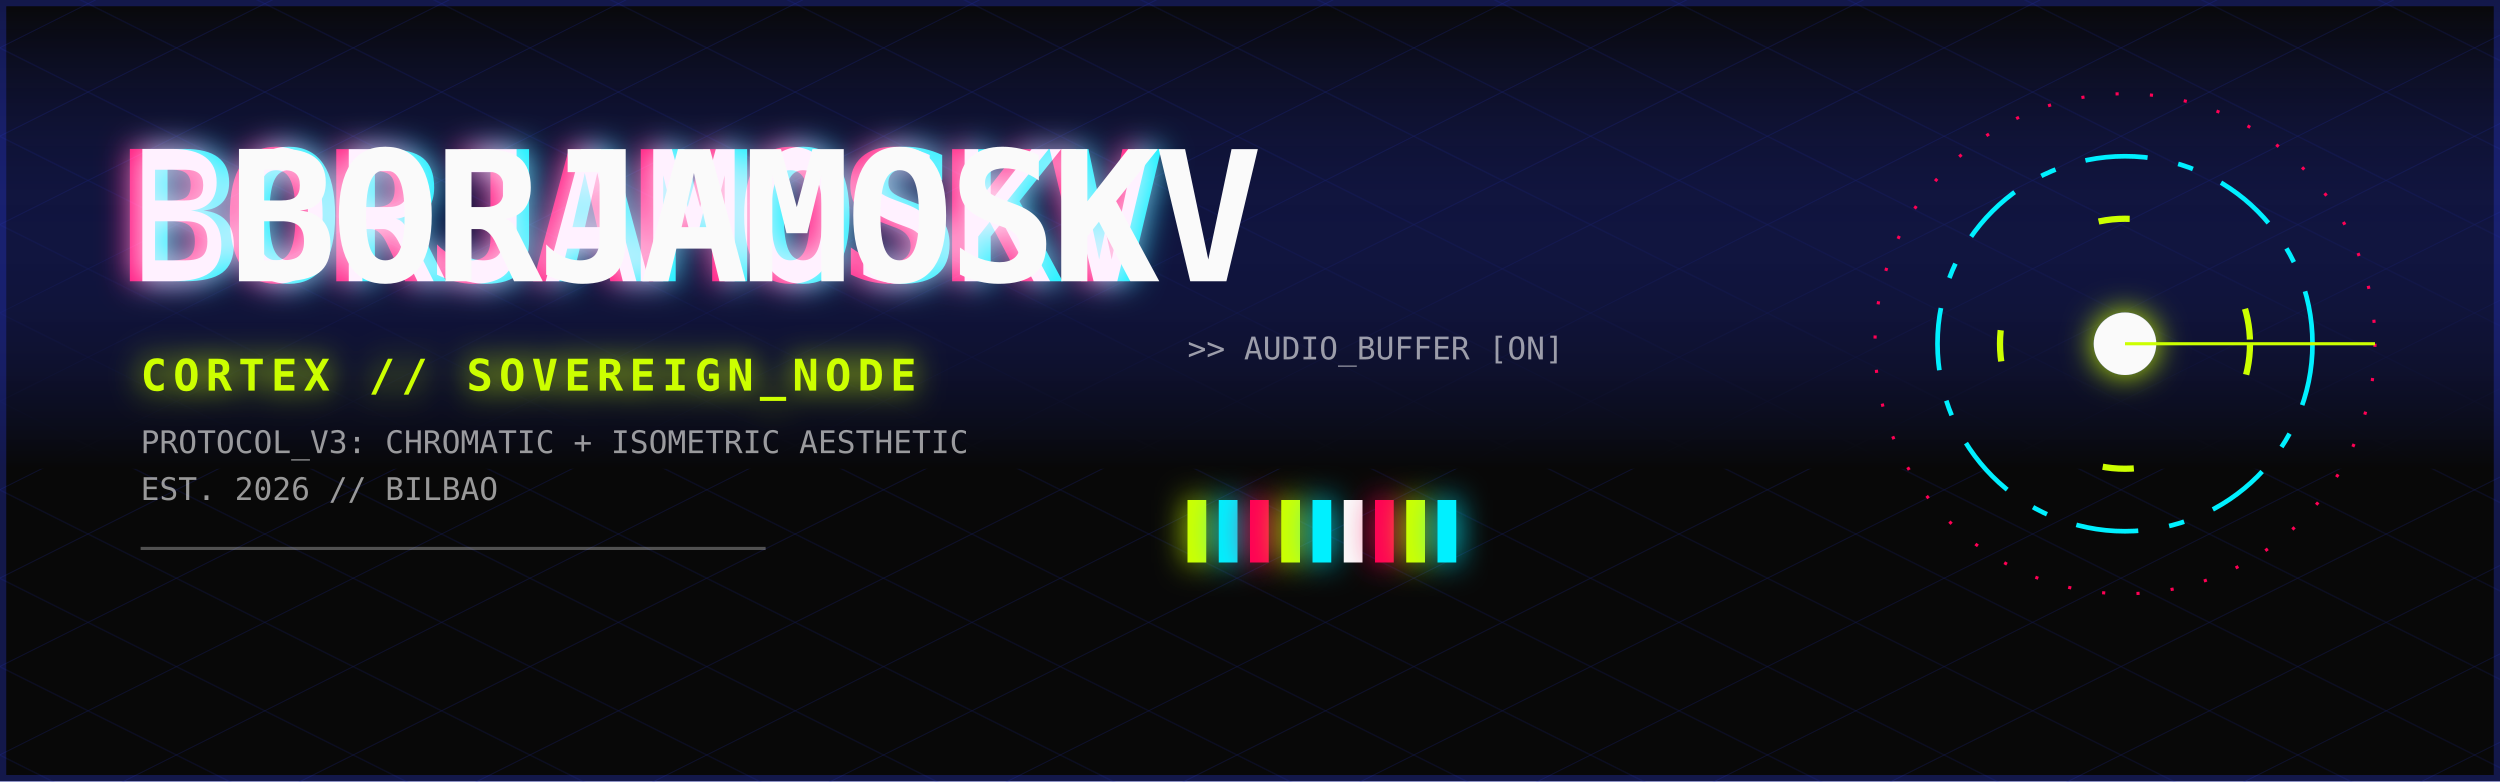
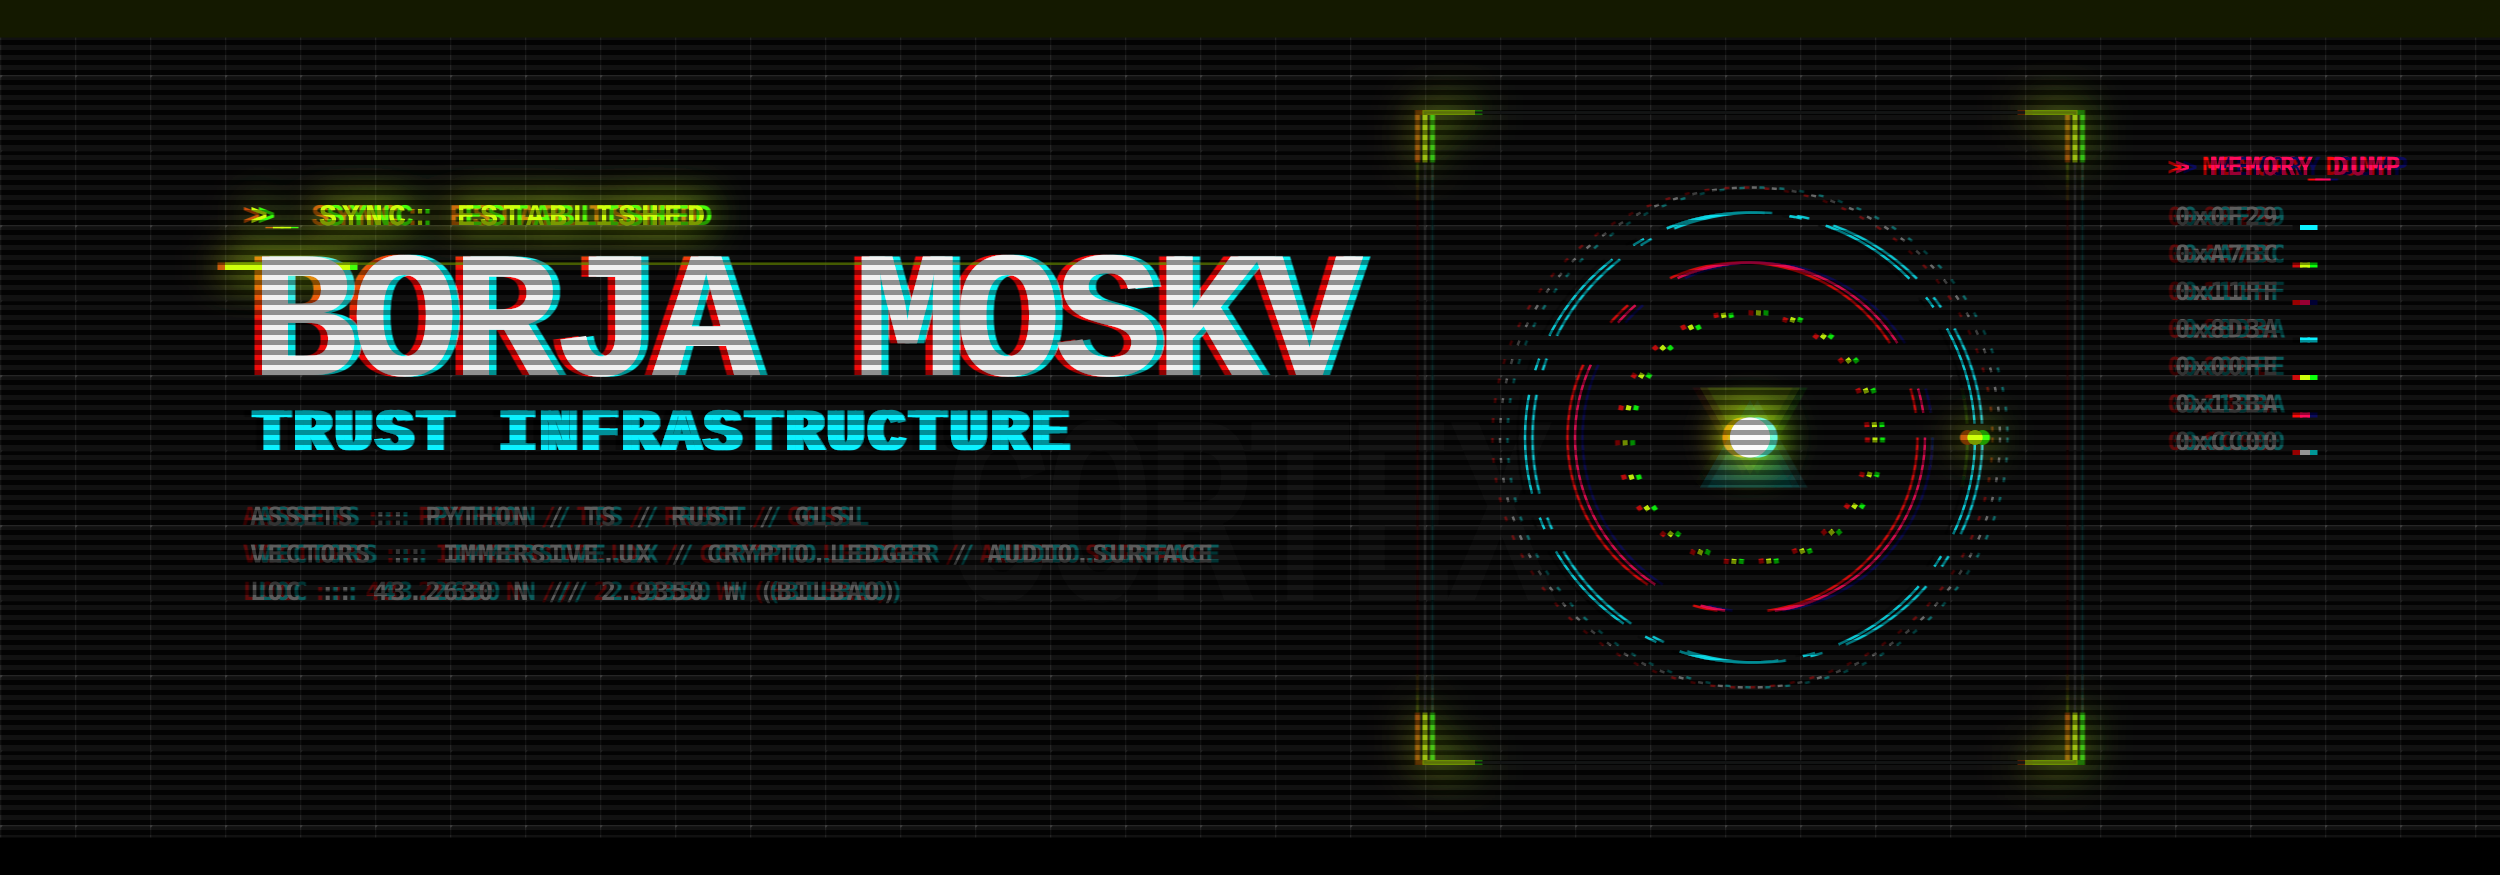
- <svg xmlns="http://www.w3.org/2000/svg" width="800" height="250" viewBox="0 0 800 250">
+ <svg xmlns="http://www.w3.org/2000/svg" width="1000" height="350" viewBox="0 0 1000 350">
  <defs>
    <style>
-       .bg { fill: #080808; }
-       .text-hero { font-family: monospace; font-size: 58px; font-weight: bold; letter-spacing: -2px; }
-       .text-sub { font-family: monospace; font-size: 14px; font-weight: bold; fill: #CCFF00; letter-spacing: 2px; }
-       .text-micro { font-family: monospace; font-size: 10px; fill: #FAFAFA; opacity: 0.6; }
-       .glow { filter: drop-shadow(0 0 5px #CCFF00); }
-       .glow-cyan { filter: drop-shadow(0 0 5px #00F0FF); }
-       .glow-mag { filter: drop-shadow(0 0 5px #FF0055); }
+       .bg { fill: #050505; }
+       .text-hero { font-family: 'Courier New', Courier, monospace; font-size: 72px; font-weight: 900; letter-spacing: -3px; }
+       .text-title { font-family: 'Courier New', Courier, monospace; font-size: 24px; font-weight: bold; letter-spacing: 2px; }
+       .text-sys { font-family: -apple-system, BlinkMacSystemFont, "Segoe UI", Roboto, sans-serif; font-size: 10px; font-weight: 600; font-family: monospace; letter-spacing: 1px; fill: #555555; }
+       .text-neon { font-family: 'Courier New', Courier, monospace; font-size: 12px; font-weight: bold; fill: #CCFF00; letter-spacing: 2px; }
      
+       .st-mag { fill: #FF0055; }
      .st-cyan { fill: #00F0FF; }
-       .st-mag { fill: #FF0055; }
-       .st-neon { fill: #CCFF00; }
-       .st-white { fill: #FAFAFA; }
+       .st-white { fill: #F0F0F0; }
      
-       .grid-line { stroke: #2B3BE5; stroke-width: 0.5; opacity: 0.3; }
+       .str-mag { stroke: #FF0055; fill: none; stroke-width: 1; opacity: 0.8; }
+       .str-cyan { stroke: #00F0FF; fill: none; stroke-width: 1; opacity: 0.8; }
+       .str-white { stroke: #F0F0F0; fill: none; stroke-width: 1; opacity: 0.4; }
+       .str-neon { stroke: #CCFF00; fill: none; stroke-width: 2; opacity: 0.9; }
+ 
+       .glow { filter: drop-shadow(0 0 8px #CCFF00); }
+       .grid-line { stroke: #1A1A1A; stroke-width: 1; }
      
-       @keyframes rgb-glitch-1 {
-         0%, 100% { transform: translate(0, 0); opacity: 1; }
-         10% { transform: translate(-3px, -2px); opacity: 0.8; }
-         20% { transform: translate(3px, 2px); opacity: 0.9; }
-         30% { transform: translate(-3px, 0); opacity: 1; }
+       @keyframes cinematic-flicker {
+         0%, 100% { opacity: 1; }
+         92% { opacity: 1; }
+         93% { opacity: 0.4; }
+         94% { opacity: 0.8; }
+         96% { opacity: 0.2; }
+         98% { opacity: 0.9; }
      }
-       @keyframes rgb-glitch-2 {
-         0%, 100% { transform: translate(0, 0); opacity: 1; }
-         12% { transform: translate(3px, 2px); opacity: 0.8; }
-         22% { transform: translate(-3px, -2px); opacity: 0.9; }
-         32% { transform: translate(3px, 0); opacity: 1; }
+       .flicker { animation: cinematic-flicker 5s infinite; }
+       
+       @keyframes marquee {
+         0% { transform: translateX(0); }
+         100% { transform: translateX(-1000px); }
      }
-       .rgb-c { animation: rgb-glitch-1 3.5s infinite; mix-blend-mode: screen; }
-       .rgb-m { animation: rgb-glitch-2 3.2s infinite; mix-blend-mode: screen; }
-       
    </style>
-     <pattern id="iso-grid" width="40" height="40" patternUnits="userSpaceOnUse" patternTransform="scale(1, 0.5) rotate(45)">
-       <path d="M 40 0 L 0 0 0 40" fill="none" class="grid-line" />
+     <pattern id="grid" width="30" height="30" patternUnits="userSpaceOnUse">
+       <path d="M 30 0 L 0 0 0 30" fill="none" class="grid-line" />
+       <circle cx="0" cy="0" r="1" fill="#333333" />
    </pattern>
-     <linearGradient id="fade" x1="0%" y1="100%" x2="0%" y2="0%">
-       <stop offset="0%" stop-color="#080808" stop-opacity="1" />
-       <stop offset="100%" stop-color="#2B3BE5" stop-opacity="0" />
-     </linearGradient>
+     <pattern id="scanlines" width="4" height="4" patternUnits="userSpaceOnUse">
+       <rect width="4" height="2" fill="#000000" opacity="0.4" />
+       <rect y="2" width="4" height="2" fill="#FFFFFF" opacity="0.05" />
+     </pattern>
+     <filter id="noise">
+       <feTurbulence type="fractalNoise" baseFrequency="0.65" numOctaves="3" stitchTiles="stitch" />
+       <feColorMatrix type="matrix" values="1 0 0 0 0, 0 1 0 0 0, 0 0 1 0 0, 0 0 0 0.1 0" />
+     </filter>
+     <filter id="chromatic">
+       <feOffset dx="-3" dy="0" in="SourceGraphic" result="red-shift" />
+       <feOffset dx="3" dy="0" in="SourceGraphic" result="blue-shift" />
+       <feColorMatrix in="red-shift" type="matrix" values="1 0 0 0 0  0 0 0 0 0  0 0 0 0 0  0 0 0 1 0" result="red" />
+       <feColorMatrix in="blue-shift" type="matrix" values="0 0 0 0 0  0 1 0 0 0  0 0 1 0 0  0 0 0 1 0" result="cyan" />
+       <feMerge>
+         <feMergeNode in="red" />
+         <feMergeNode in="cyan" />
+         <feMergeNode in="SourceGraphic" />
+       </feMerge>
+     </filter>
  </defs>
-   <rect width="800" height="250" class="bg" />
-   <g transform="translate(0, 100)">
-     <rect x="-800" y="-800" width="2400" height="2400" fill="url(#iso-grid)">
-       <animate attributeName="y" values="-800;-760" dur="2s" repeatCount="indefinite" />
-     </rect>
-     <rect x="0" y="-100" width="800" height="150" fill="url(#fade)" />
+   <rect width="1000" height="350" class="bg" />
+   <g>
+     <animateTransform attributeName="transform" type="translate" from="0 0" to="-30 -30" dur="4s" repeatCount="indefinite" />
+     <rect x="0" y="0" width="1060" height="410" fill="url(#grid)" />
  </g>
-   <g transform="translate(40, 90)">
-     <text x="-2" y="0" class="text-hero st-mag rgb-m glow-mag">BORJAMOSKV</text>
-     <text x="2" y="0" class="text-hero st-cyan rgb-c glow-cyan">BORJAMOSKV</text>
-     <text x="0" y="0" class="text-hero st-white">
-       <animate attributeName="opacity" values="1;0.9;1;0.4;1" dur="4s" repeatCount="indefinite" />
-        BORJAMOSKV
-     </text>
-     <text x="5" y="35" class="text-sub glow">CORTEX // SOVEREIGN_NODE</text>
-     <text x="5" y="55" class="text-micro">PROTOCOL_V3: CHROMATIC + ISOMETRIC AESTHETIC</text>
-     <text x="5" y="70" class="text-micro">EST. 2026 // BILBAO</text>
-     <rect x="5" y="85" width="200" height="1" fill="#FAFAFA" opacity="0.3" />
-   </g>
-   <g transform="translate(380, 150)">
-     <text x="0" y="-35" class="text-micro" fill="#CCFF00">&gt;&gt; AUDIO_BUFFER [ON]</text>
-     <g transform="translate(0, 10)">
-       <rect x="0" y="0" width="6" height="20" fill="#CCFF00" class="glow">
-         <animate attributeName="y" values="0;-40;0" dur="0.4s" repeatCount="indefinite" />
-         <animate attributeName="height" values="20;60;20" dur="0.4s" repeatCount="indefinite" />
-       </rect>
-       <rect x="10" y="0" width="6" height="20" fill="#00F0FF" class="glow-cyan">
-         <animate attributeName="y" values="0;-25;0" dur="0.3s" repeatCount="indefinite" />
-         <animate attributeName="height" values="20;45;20" dur="0.3s" repeatCount="indefinite" />
-       </rect>
-       <rect x="20" y="0" width="6" height="20" fill="#FF0055" class="glow-mag">
-         <animate attributeName="y" values="0;-50;0" dur="0.5s" repeatCount="indefinite" />
-         <animate attributeName="height" values="20;70;20" dur="0.5s" repeatCount="indefinite" />
-       </rect>
-       <rect x="30" y="0" width="6" height="20" fill="#CCFF00" class="glow">
-         <animate attributeName="y" values="0;-15;0" dur="0.25s" repeatCount="indefinite" />
-         <animate attributeName="height" values="20;35;20" dur="0.25s" repeatCount="indefinite" />
-       </rect>
-       <rect x="40" y="0" width="6" height="20" fill="#00F0FF" class="glow-cyan">
-         <animate attributeName="y" values="0;-55;0" dur="0.6s" repeatCount="indefinite" />
-         <animate attributeName="height" values="20;75;20" dur="0.6s" repeatCount="indefinite" />
-       </rect>
-       <rect x="50" y="0" width="6" height="20" fill="#FAFAFA">
-         <animate attributeName="y" values="0;-35;0" dur="0.45s" repeatCount="indefinite" />
-         <animate attributeName="height" values="20;55;20" dur="0.45s" repeatCount="indefinite" />
-       </rect>
-       <rect x="60" y="0" width="6" height="20" fill="#FF0055" class="glow-mag">
-         <animate attributeName="y" values="0;-45;0" dur="0.5s" repeatCount="indefinite" />
-         <animate attributeName="height" values="20;65;20" dur="0.5s" repeatCount="indefinite" />
-       </rect>
-       <rect x="70" y="0" width="6" height="20" fill="#CCFF00" class="glow">
-         <animate attributeName="y" values="0;-20;0" dur="0.35s" repeatCount="indefinite" />
-         <animate attributeName="height" values="20;40;20" dur="0.35s" repeatCount="indefinite" />
-       </rect>
-       <rect x="80" y="0" width="6" height="20" fill="#00F0FF" class="glow-cyan">
-         <animate attributeName="y" values="0;-60;0" dur="0.65s" repeatCount="indefinite" />
-         <animate attributeName="height" values="20;80;20" dur="0.65s" repeatCount="indefinite" />
-       </rect>
+   <text x="500" y="160" class="text-hero" fill="#111111" text-anchor="middle" font-size="200" opacity="0.5" transform="scale(1, 1.5)">
+     CORTEX
+   </text>
+   <g filter="url(#chromatic)">
+     <g transform="translate(100, 150)">
+       <g transform="translate(0, -60)">
+         <text x="0" y="0" class="text-neon glow">&gt;_ SYNC: ESTABLISHED</text>
+         <rect x="-10" y="15" width="400" height="1" fill="#CCFF00" opacity="0.3" />
+         <rect x="-10" y="15" width="50" height="3" fill="#CCFF00" class="glow">
+           <animate attributeName="width" values="10;80;10" dur="2s" repeatCount="indefinite" />
+           <animate attributeName="opacity" values="1;0;1" dur="0.2s" repeatCount="indefinite" />
+         </rect>
+       </g>
+       <text x="0" y="0" class="text-hero st-white flicker">BORJA MOSKV</text>
+       <text x="0" y="30" class="text-title st-cyan">TRUST INFRASTRUCTURE</text>
+       <g transform="translate(0, 60)">
+         <text x="0" y="0" class="text-sys">ASSETS  :: PYTHON / TS / RUST / GLSL</text>
+         <text x="0" y="15" class="text-sys">VECTORS :: IMMERSIVE.UX / CRYPTO.LEDGER / AUDIO.SURFACE</text>
+         <text x="0" y="30" class="text-sys">LOC     :: 43.2630 N // 2.9350 W (BILBAO)</text>
+       </g>
+     </g>
+     <g transform="translate(700, 175)" class="flicker">
+       <rect x="-130" y="-130" width="260" height="260" fill="none" stroke="#222" stroke-width="1" />
+       <path d="M -130 -110 L -130 -130 L -110 -130 M 110 -130 L 130 -130 L 130 -110 M 130 110 L 130 130 L 110 130 M -110 130 L -130 130 L -130 110" stroke="#CCFF00" stroke-width="2" fill="none" opacity="0.7" class="glow" />
+       <circle cx="0" cy="0" r="100" class="str-white" stroke-dasharray="2 6">
+         <animateTransform attributeName="transform" type="rotate" from="0" to="-360" dur="40s" repeatCount="indefinite" />
+       </circle>
+       <circle cx="0" cy="0" r="90" class="str-cyan" stroke-dasharray="40 10 5 10">
+         <animateTransform attributeName="transform" type="rotate" from="0" to="360" dur="15s" repeatCount="indefinite" />
+       </circle>
+       <circle cx="0" cy="0" r="70" class="str-mag" stroke-dasharray="100 20 10 20">
+         <animateTransform attributeName="transform" type="rotate" from="180" to="-180" dur="10s" repeatCount="indefinite" />
+       </circle>
+       <circle cx="0" cy="0" r="50" class="str-neon" stroke-dasharray="2 12">
+         <animateTransform attributeName="transform" type="rotate" from="0" to="360" dur="5s" repeatCount="indefinite" />
+       </circle>
+       <path d="M -20 -20 L 20 -20 L 0 15 Z" fill="#CCFF00" opacity="0.1" />
+       <path d="M -20 20 L 20 20 L 0 -15 Z" fill="#00F0FF" opacity="0.1" />
+       <circle cx="0" cy="0" r="8" fill="#FAFAFA" class="glow">
+         <animate attributeName="opacity" values="1;0;1" dur="1.5s" repeatCount="indefinite" />
+       </circle>
+       <circle cx="90" cy="0" r="3" fill="#CCFF00" class="glow">
+         <animateTransform attributeName="transform" type="rotate" from="0" to="360" dur="3s" repeatCount="indefinite" />
+       </circle>
+     </g>
+     <g transform="translate(870, 70)" class="text-sys">
+       <text x="0" y="0" fill="#FF0055">&gt; MEMORY_DUMP</text>
+       <text x="0" y="20">
+         <tspan x="0">0x0F29</tspan>
+         <tspan x="0" dy="15">0xA7BC</tspan>
+         <tspan x="0" dy="15">0x11FF</tspan>
+         <tspan x="0" dy="15">0x8D3A</tspan>
+         <tspan x="0" dy="15">0x00FE</tspan>
+         <tspan x="0" dy="15">0x13BA</tspan>
+         <tspan x="0" dy="15">0xCC00</tspan>
+         <animate attributeName="opacity" values="0.8;0.3;0.8" dur="2s" repeatCount="indefinite" />
+       </text>
+       <g transform="translate(50, 20)">
+         <rect x="0" y="0" width="4" height="2" fill="#00F0FF">
+           <animate attributeName="width" values="2;30;2" dur="0.2s" repeatCount="indefinite" />
+         </rect>
+         <rect x="0" y="15" width="4" height="2" fill="#CCFF00">
+           <animate attributeName="width" values="2;40;2" dur="0.35s" repeatCount="indefinite" />
+         </rect>
+         <rect x="0" y="30" width="4" height="2" fill="#FF0055">
+           <animate attributeName="width" values="2;20;2" dur="0.15s" repeatCount="indefinite" />
+         </rect>
+         <rect x="0" y="45" width="4" height="2" fill="#00F0FF">
+           <animate attributeName="width" values="2;50;2" dur="0.5s" repeatCount="indefinite" />
+         </rect>
+         <rect x="0" y="60" width="4" height="2" fill="#CCFF00">
+           <animate attributeName="width" values="2;10;2" dur="0.25s" repeatCount="indefinite" />
+         </rect>
+         <rect x="0" y="75" width="4" height="2" fill="#FF0055">
+           <animate attributeName="width" values="2;35;2" dur="0.4s" repeatCount="indefinite" />
+         </rect>
+         <rect x="0" y="90" width="4" height="2" fill="#FAFAFA">
+           <animate attributeName="width" values="2;25;2" dur="0.6s" repeatCount="indefinite" />
+         </rect>
+       </g>
    </g>
  </g>
-   <g transform="translate(680, 110)">
-     <circle cx="0" cy="0" r="10" fill="#FAFAFA" class="glow">
-       <animate attributeName="r" values="8;12;8" dur="1s" repeatCount="indefinite" />
-     </circle>
-     <circle cx="0" cy="0" r="40" stroke="#CCFF00" stroke-width="2" fill="none" stroke-dasharray="10 50">
-       <animateTransform attributeName="transform" type="rotate" from="0" to="360" dur="5s" repeatCount="indefinite" />
-     </circle>
-     <circle cx="0" cy="0" r="60" stroke="#00F0FF" stroke-width="1.5" fill="none" stroke-dasharray="20 10 5 10">
-       <animateTransform attributeName="transform" type="rotate" from="0" to="-360" dur="8s" repeatCount="indefinite" />
-     </circle>
-     <circle cx="0" cy="0" r="80" stroke="#FF0055" stroke-width="1" fill="none" stroke-dasharray="1 10">
-       <animateTransform attributeName="transform" type="rotate" from="0" to="360" dur="15s" repeatCount="indefinite" />
-     </circle>
-     <line x1="0" y1="0" x2="80" y2="0" stroke="#CCFF00" stroke-width="1">
-       <animateTransform attributeName="transform" type="rotate" from="0" to="360" dur="3s" repeatCount="indefinite" />
-     </line>
+   <rect width="1000" height="350" fill="url(#noise)" opacity="0.1" style="mix-blend-mode: overlay;" />
+   <rect width="1000" height="350" fill="url(#scanlines)" pointer-events="none" />
+   <rect x="0" y="0" width="1000" height="15" fill="#000000" />
+   <rect x="0" y="335" width="1000" height="15" fill="#000000" />
+   <g transform="translate(0, 10)">
+     <rect x="0" y="-10" width="1000" height="15" fill="#CCFF00" opacity="0.1" />
+     <text x="1000" y="1" class="text-sys" fill="#CCFF00" font-size="8">
+       <animateTransform attributeName="transform" type="translate" from="0" to="-2000" dur="20s" repeatCount="indefinite" />
+        &gt;&gt;&gt; SOVEREIGN NODE INITIALIZED /// BYZANTINE FAULT TOLERANCE: ACTIVE /// NETWORK ENCRYPTION: SECURED /// AUDIO BUFFER: STREAMING /// V4 S-TIER CINEMATIC ENGINE /// CORTEX PROTOCOL INJECTION COMPLETED
+      </text>
  </g>
-   <rect x="0" y="0" width="800" height="250" fill="none" stroke="#2B3BE5" stroke-width="4" opacity="0.3" />
-   <line x1="0" y1="0" x2="800" y2="0" stroke="#CCFF00" stroke-width="4" class="glow">
-     <animate attributeName="y1" values="0;250;0" dur="6s" repeatCount="indefinite" />
-     <animate attributeName="y2" values="0;250;0" dur="6s" repeatCount="indefinite" />
-   </line>
</svg>
